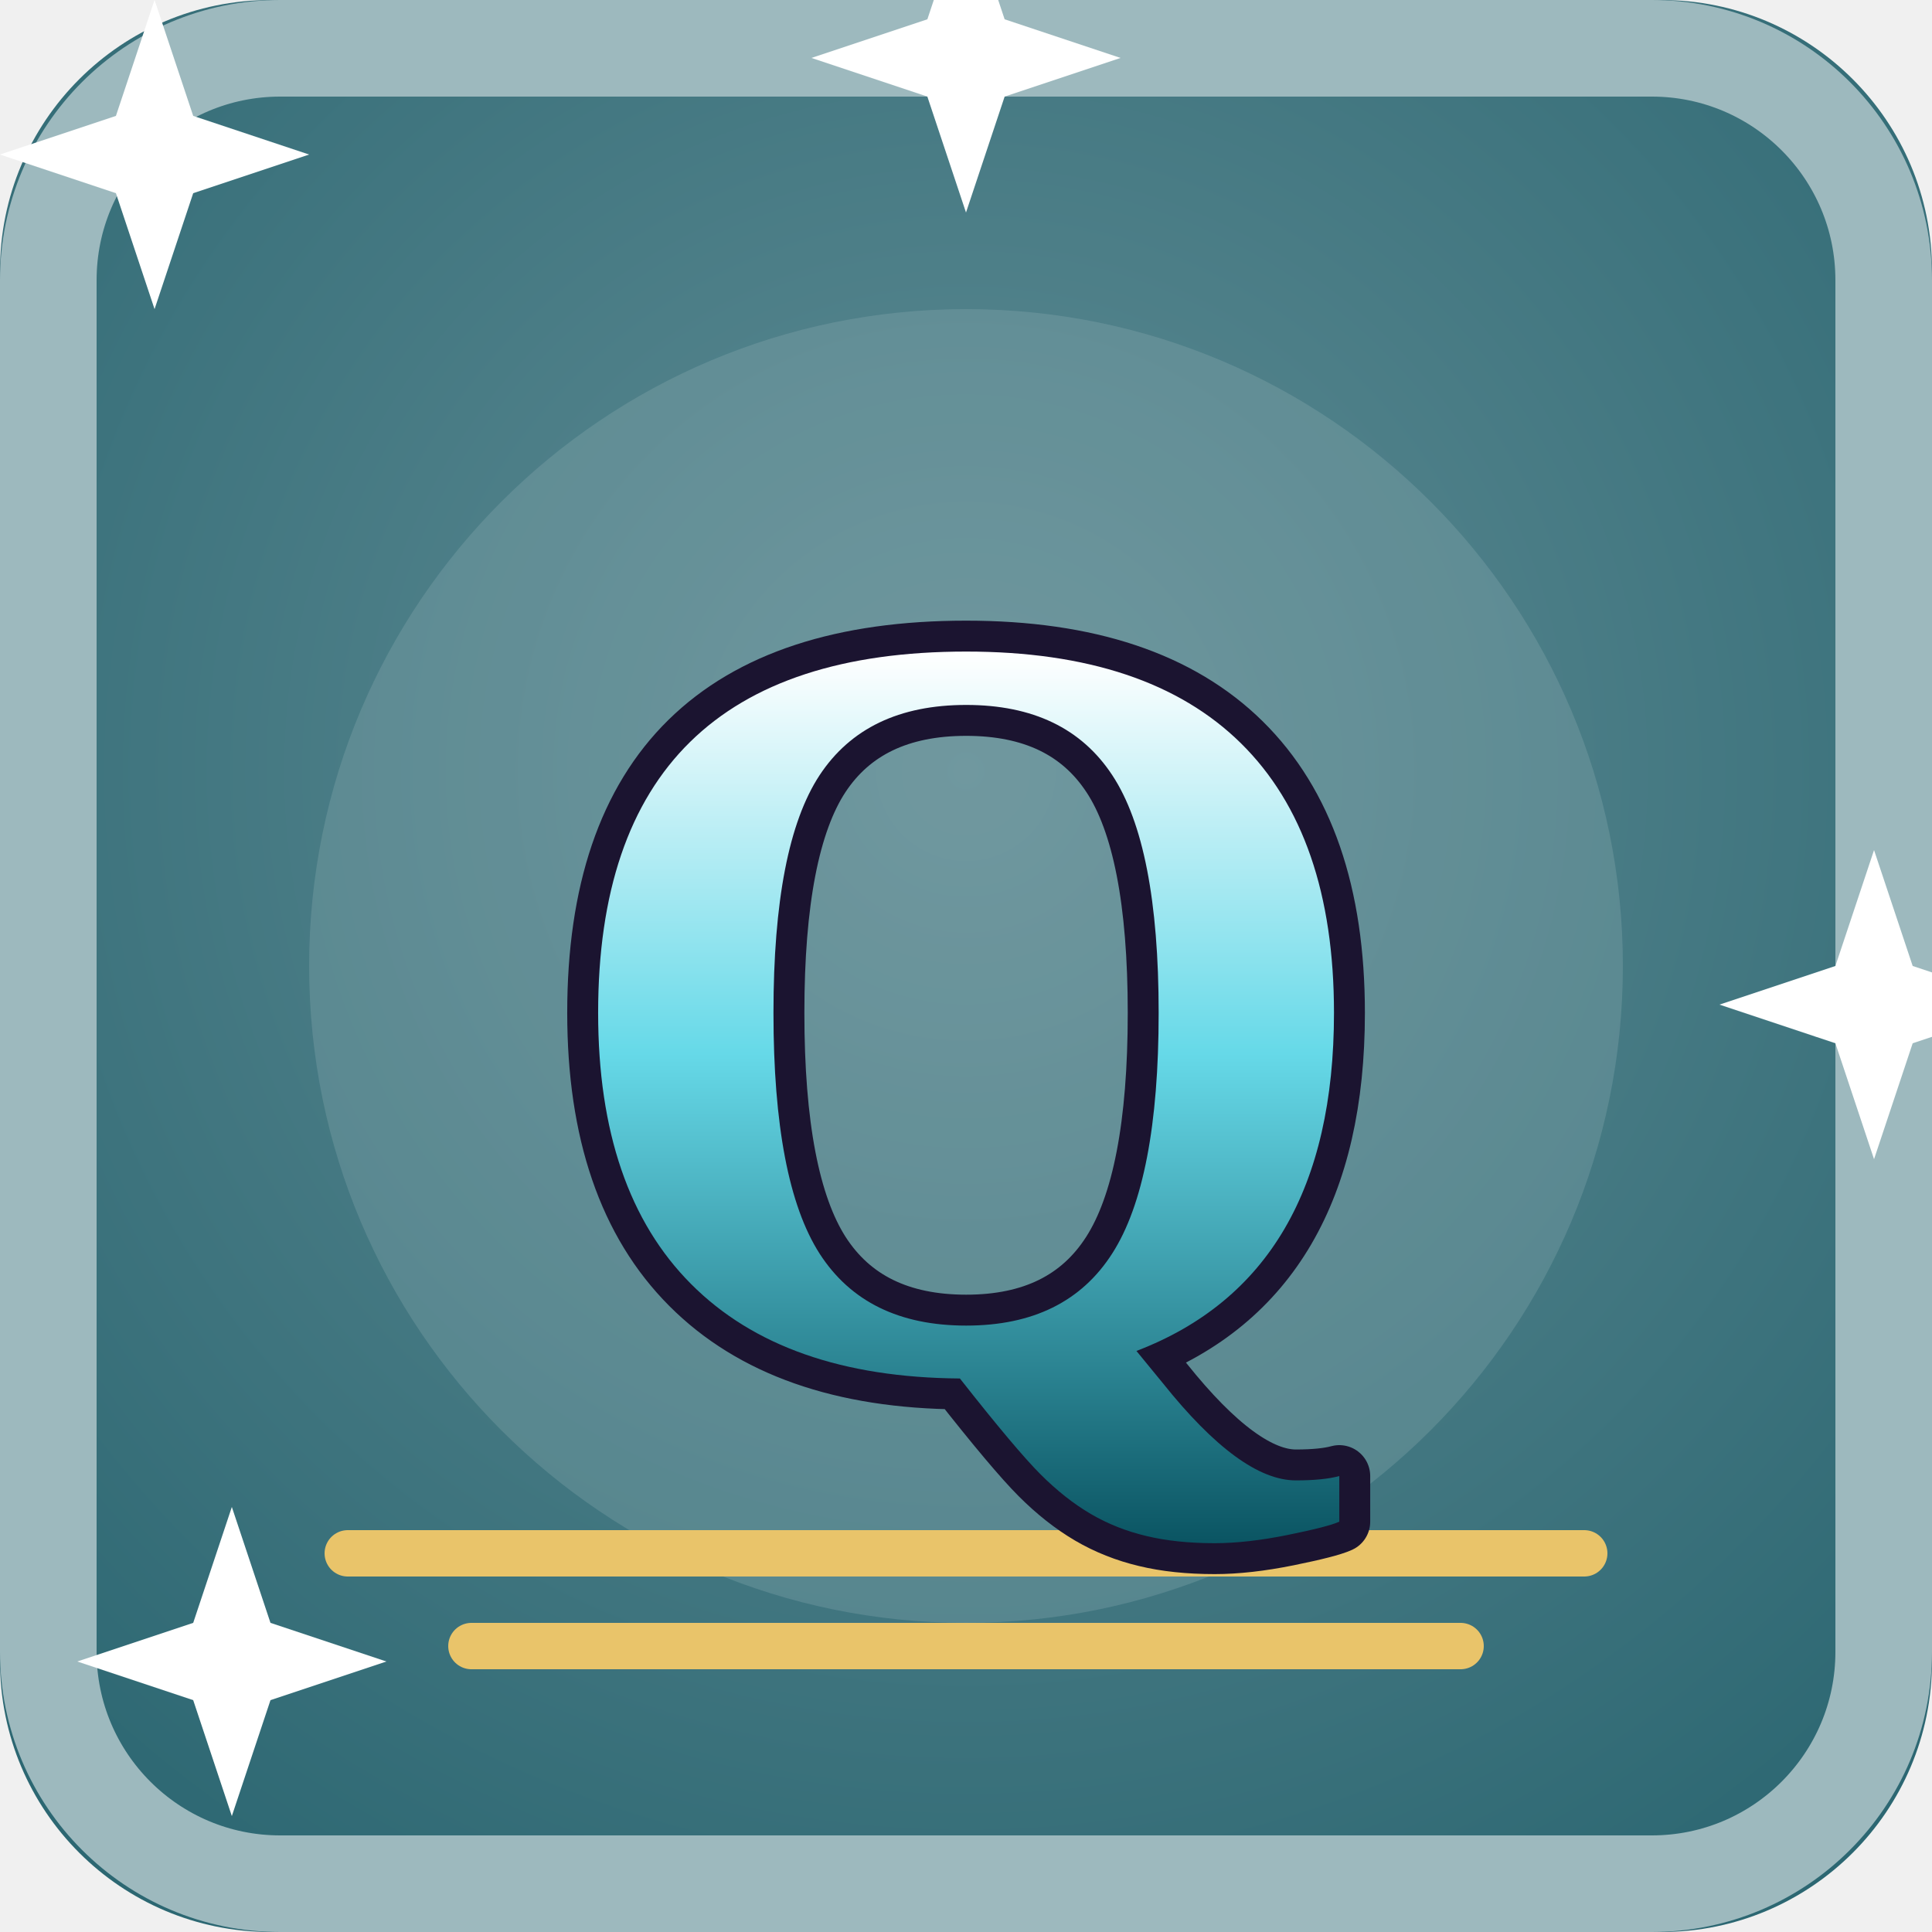
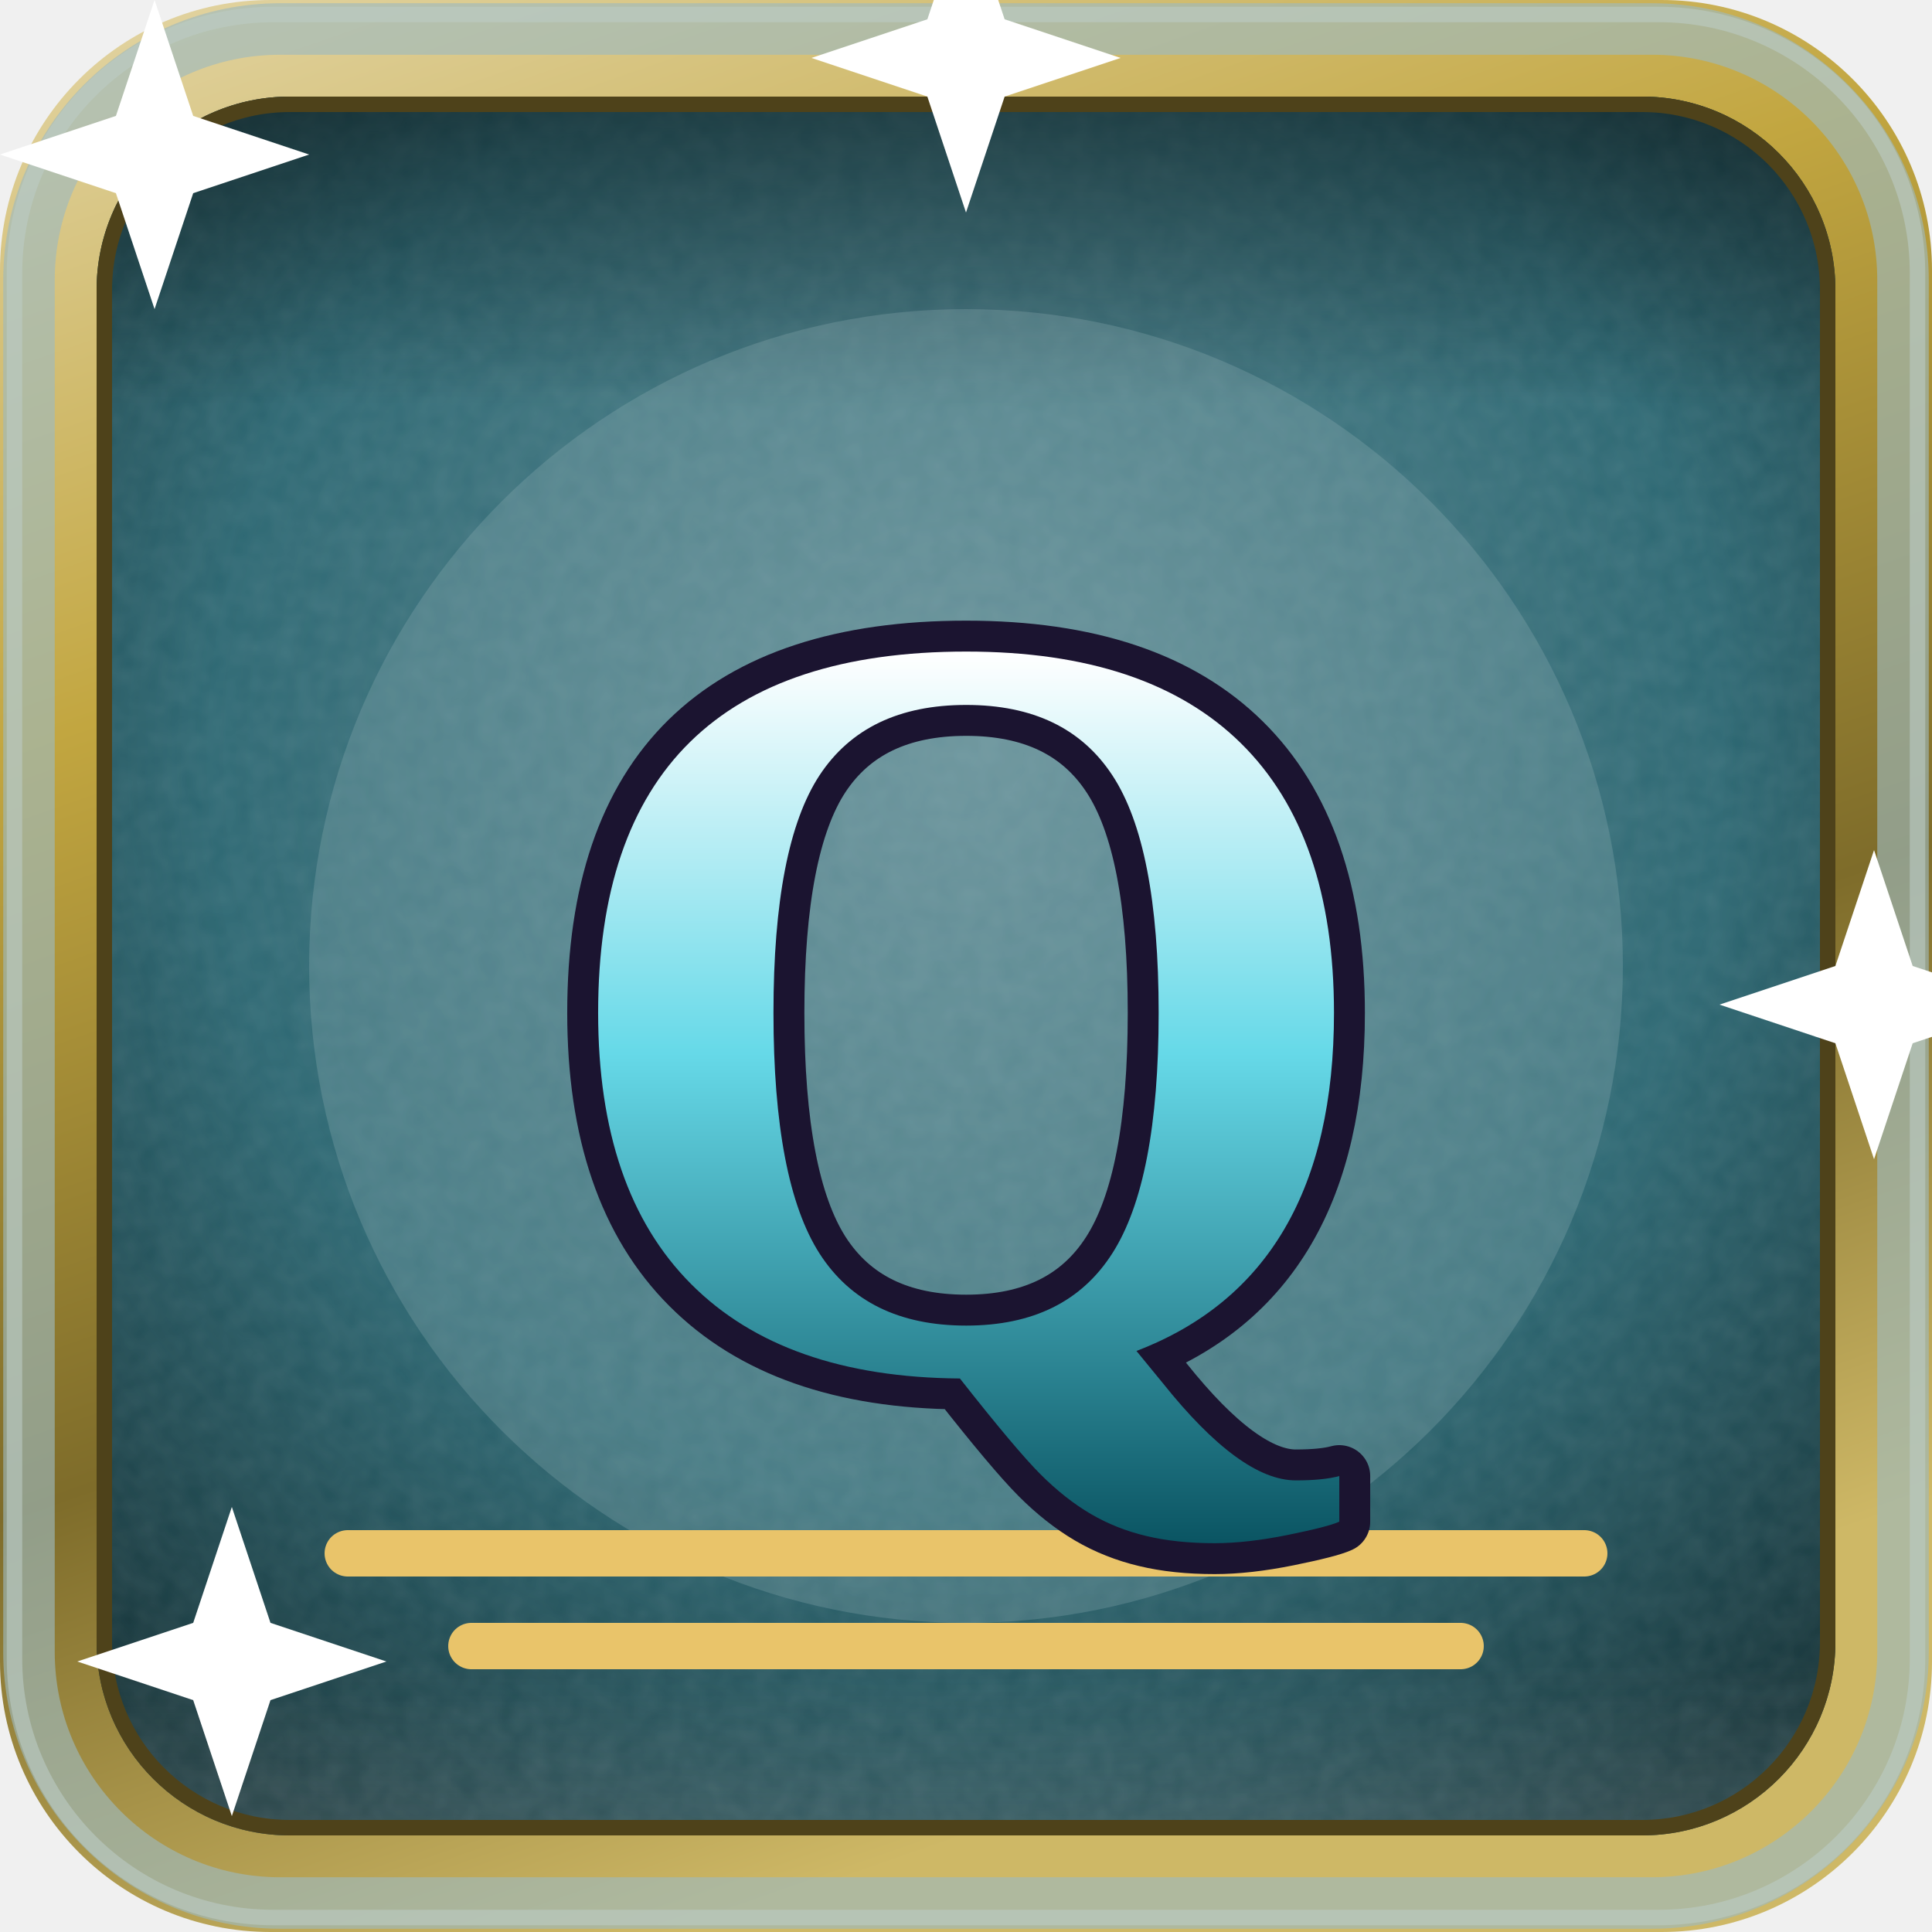
<svg xmlns="http://www.w3.org/2000/svg" width="320" height="320" viewBox="0 0 100 100">
  <defs>
-     <radialGradient id="t" cx="50%" cy="40%" r="70%">
-       <stop offset="0" stop-color="#618d95" />
-       <stop offset="1" stop-color="#2c6772" />
+     <linearGradient id="cornice" x1="0" y1="0" x2="0.35" y2="1">
+       <stop offset="0" stop-color="#e4d7a9" />
+       <stop offset="0.35" stop-color="#c2a640" />
+       <stop offset="0.7" stop-color="#7e6c2a" />
+       <stop offset="1" stop-color="#ceb866" />
+     </linearGradient>
+     <radialGradient id="pannello" cx="50%" cy="38%" r="72%">
+       <stop offset="0" stop-color="#5a8891" />
+       <stop offset="0.6" stop-color="#2c6772" />
+       <stop offset="1" stop-color="#163439" />
    </radialGradient>
+     <linearGradient id="ombra" x1="0" y1="0" x2="0" y2="1">
+       <stop offset="0" stop-color="#000" stop-opacity="0.45" />
+       <stop offset="0.18" stop-color="#000" stop-opacity="0" />
+       <stop offset="0.9" stop-color="#fff" stop-opacity="0" />
+       <stop offset="1" stop-color="#fff" stop-opacity="0.12" />
+     </linearGradient>
+     <filter id="grana" x="0" y="0" width="100%" height="100%">
+       <feTurbulence type="fractalNoise" baseFrequency="0.85" numOctaves="2" seed="1" />
+       <feColorMatrix values="0 0 0 0 1  0 0 0 0 1  0 0 0 0 1  0 0 0 0.09 0" />
+       <feComposite in2="SourceGraphic" operator="in" />
+     </filter>
  </defs>
-   <rect width="100" height="100" rx="14" fill="url(#t)" />
-   <rect x="2.5" y="2.5" width="95" height="95" rx="12" fill="none" stroke="#9db9be" stroke-width="5" />
+   <rect width="100" height="100" rx="14" fill="url(#cornice)" />
+   <rect x="0.75" y="0.75" width="98.5" height="98.5" rx="13.4" fill="none" stroke="#f0e9cf" stroke-width="0.8" opacity="0.6" />
+   <rect x="5" y="5" width="90" height="90" rx="10" fill="url(#pannello)" />
+   <rect x="5" y="5" width="90" height="90" rx="10" fill="#fff" filter="url(#grana)" />
+   <rect x="5" y="5" width="90" height="90" rx="10" fill="url(#ombra)" />
+   <rect x="5.4" y="5.4" width="89.2" height="89.2" rx="9.6" fill="none" stroke="#4e421a" stroke-width="0.8" />
+   <rect x="1.5" y="1.5" width="97" height="97" rx="13" fill="none" stroke="#9db9be" stroke-width="2.667" opacity="0.633" />
  <circle cx="50" cy="50" r="34" fill="#9db9be" opacity="0.247" />
  <svg x="10" y="10" width="80" height="80" viewBox="0 0 100 100" preserveAspectRatio="xMidYMid meet">
    <defs>
      <linearGradient id="q-fill" x1="0" x2="0" y1="0" y2="1">
        <stop offset="0" stop-color="#ffffff" />
        <stop offset="0.45" stop-color="#66d9e8" />
        <stop offset="1" stop-color="#0b5563" />
      </linearGradient>
    </defs>
    <path d="M10 88 H90 M18 94 H82" stroke="#e9c46a" stroke-width="3" stroke-linecap="round" />
    <text x="50" y="76" text-anchor="middle" font-family="Georgia, 'Times New Roman', serif" font-weight="700" font-size="70" fill="url(#q-fill)" stroke="#1b1430" stroke-width="4" paint-order="stroke" stroke-linejoin="round">Q</text>
  </svg>
  <path d="M8 0L10 6L16 8L10 10L8 16L6 10L0 8L6 6Z" fill="#ffffff" />
  <path d="M12 78L14 84L20 86L14 88L12 94L10 88L4 86L10 84Z" fill="#ffffff" />
  <path d="M50 -5L52 1L58 3L52 5L50 11L48 5L42 3L48 1Z" fill="#ffffff" />
  <path d="M97 44L99 50L105 52L99 54L97 60L95 54L89 52L95 50Z" fill="#ffffff" />
</svg>
